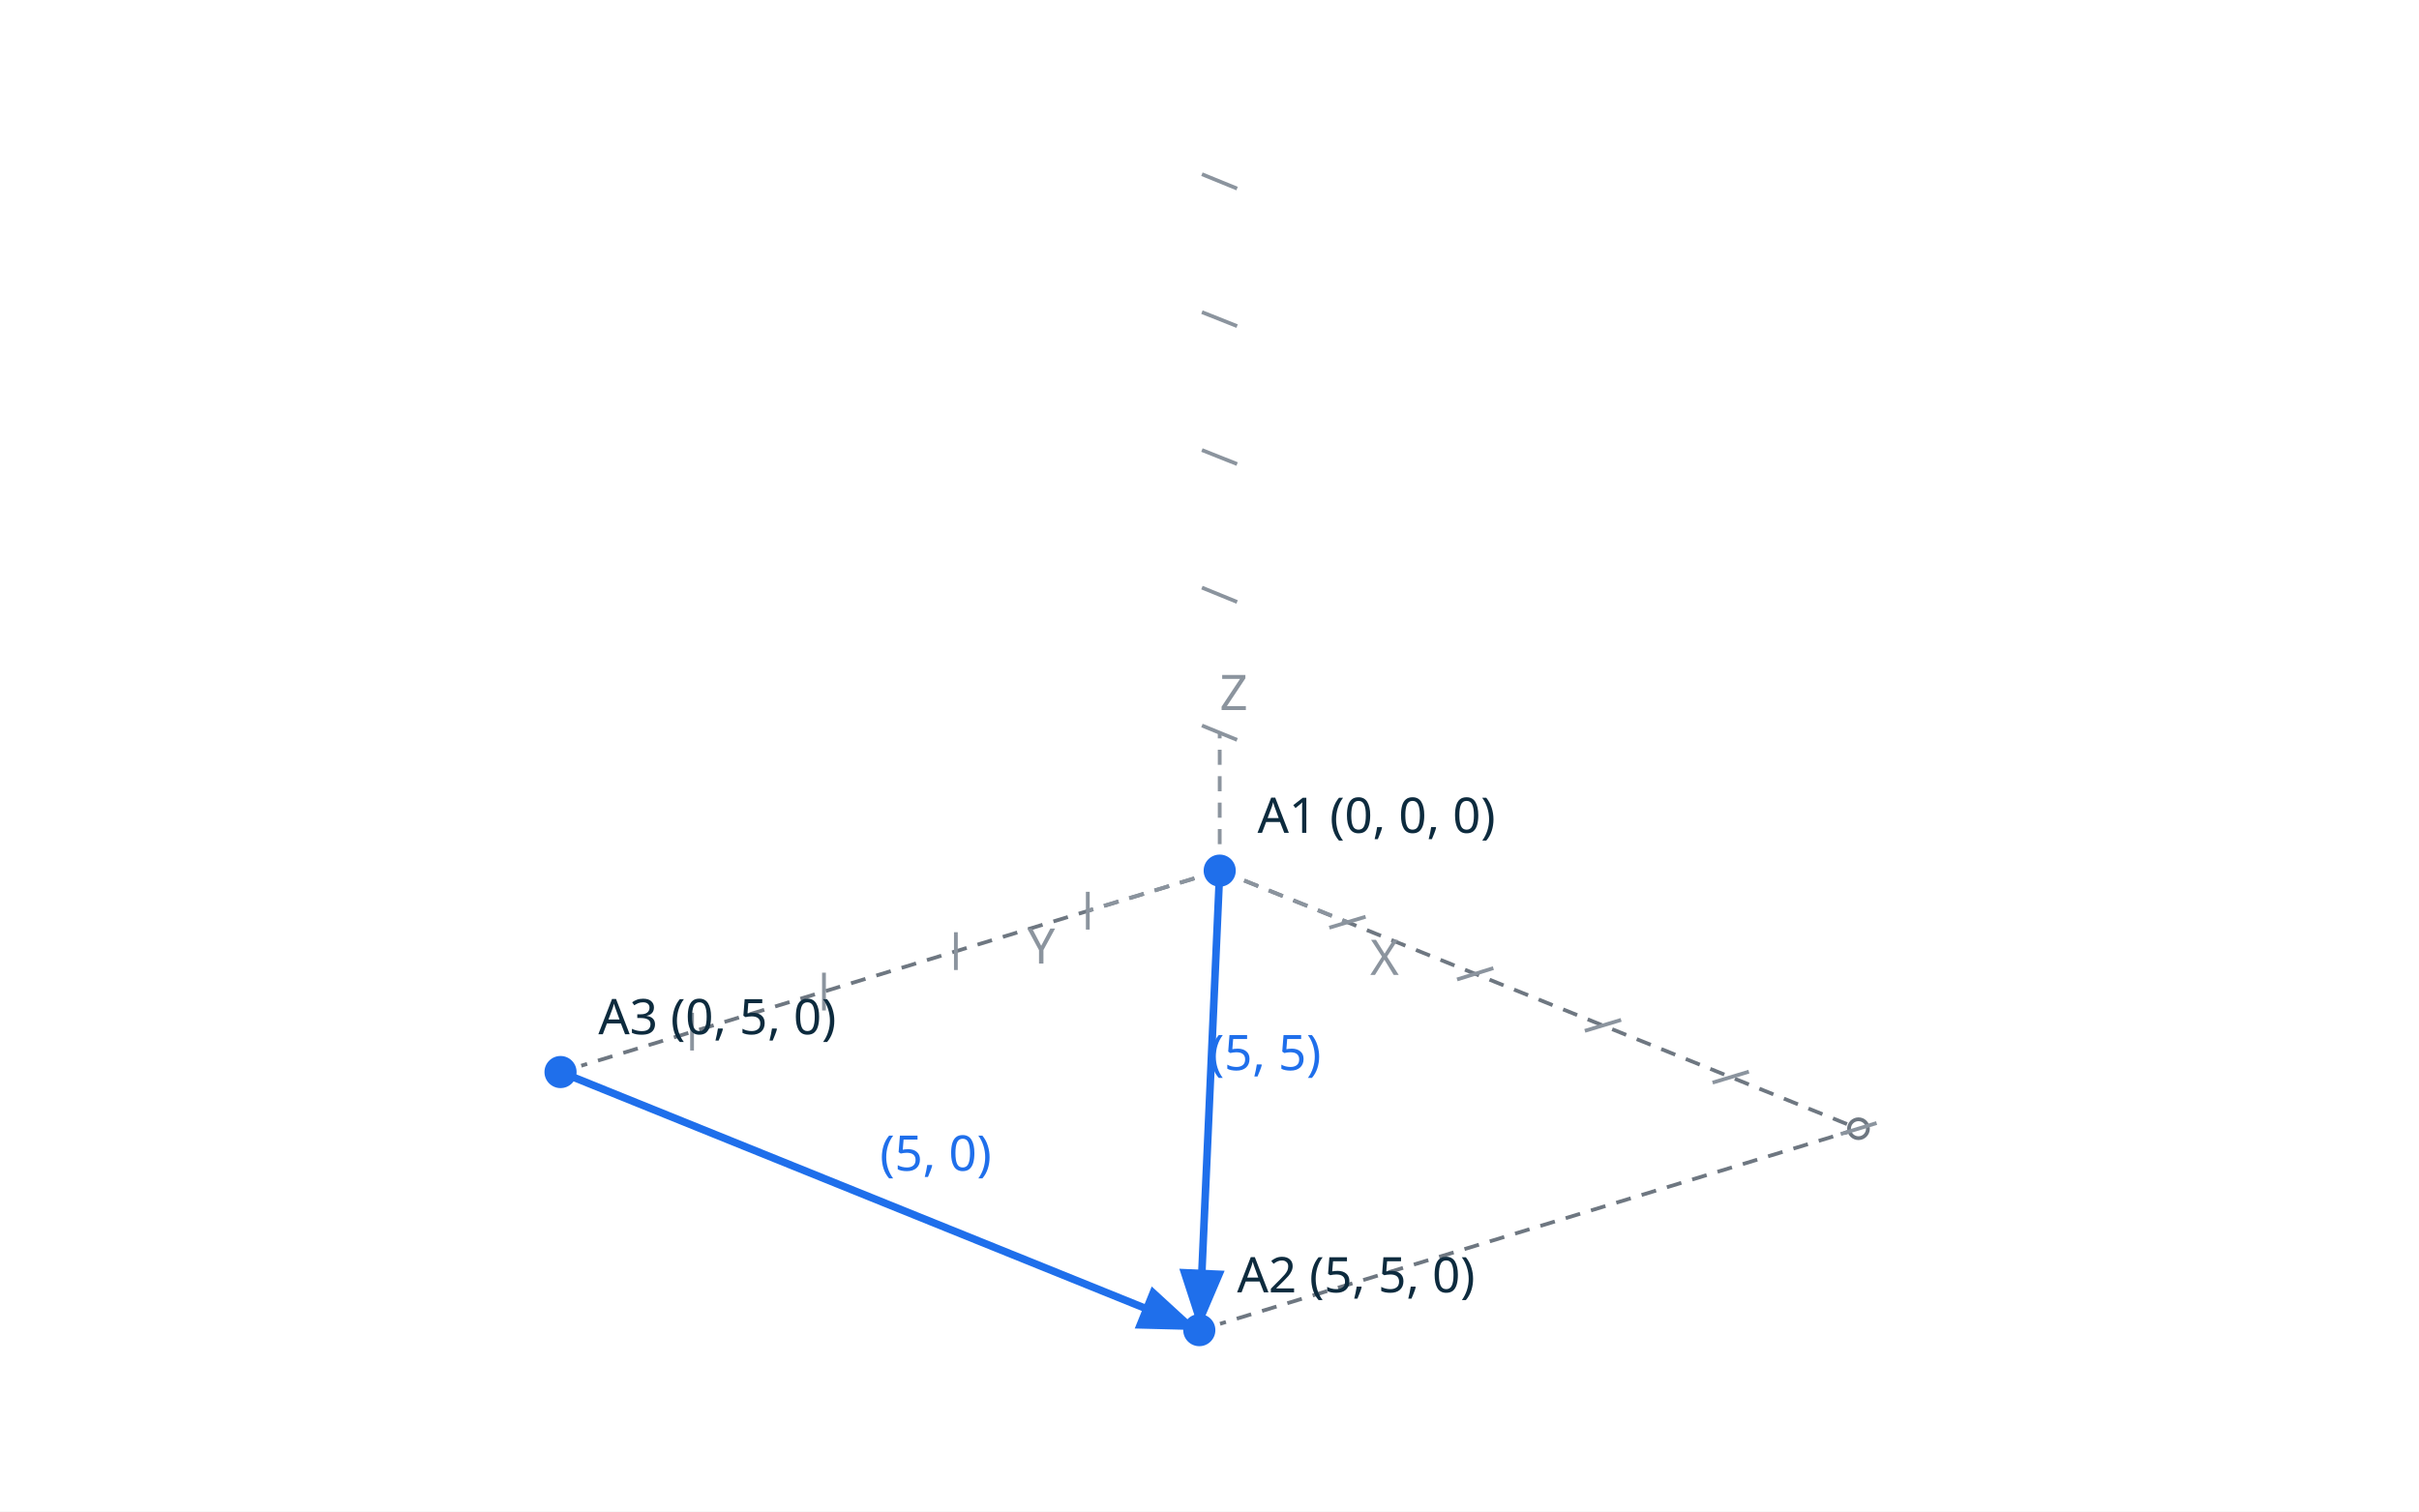
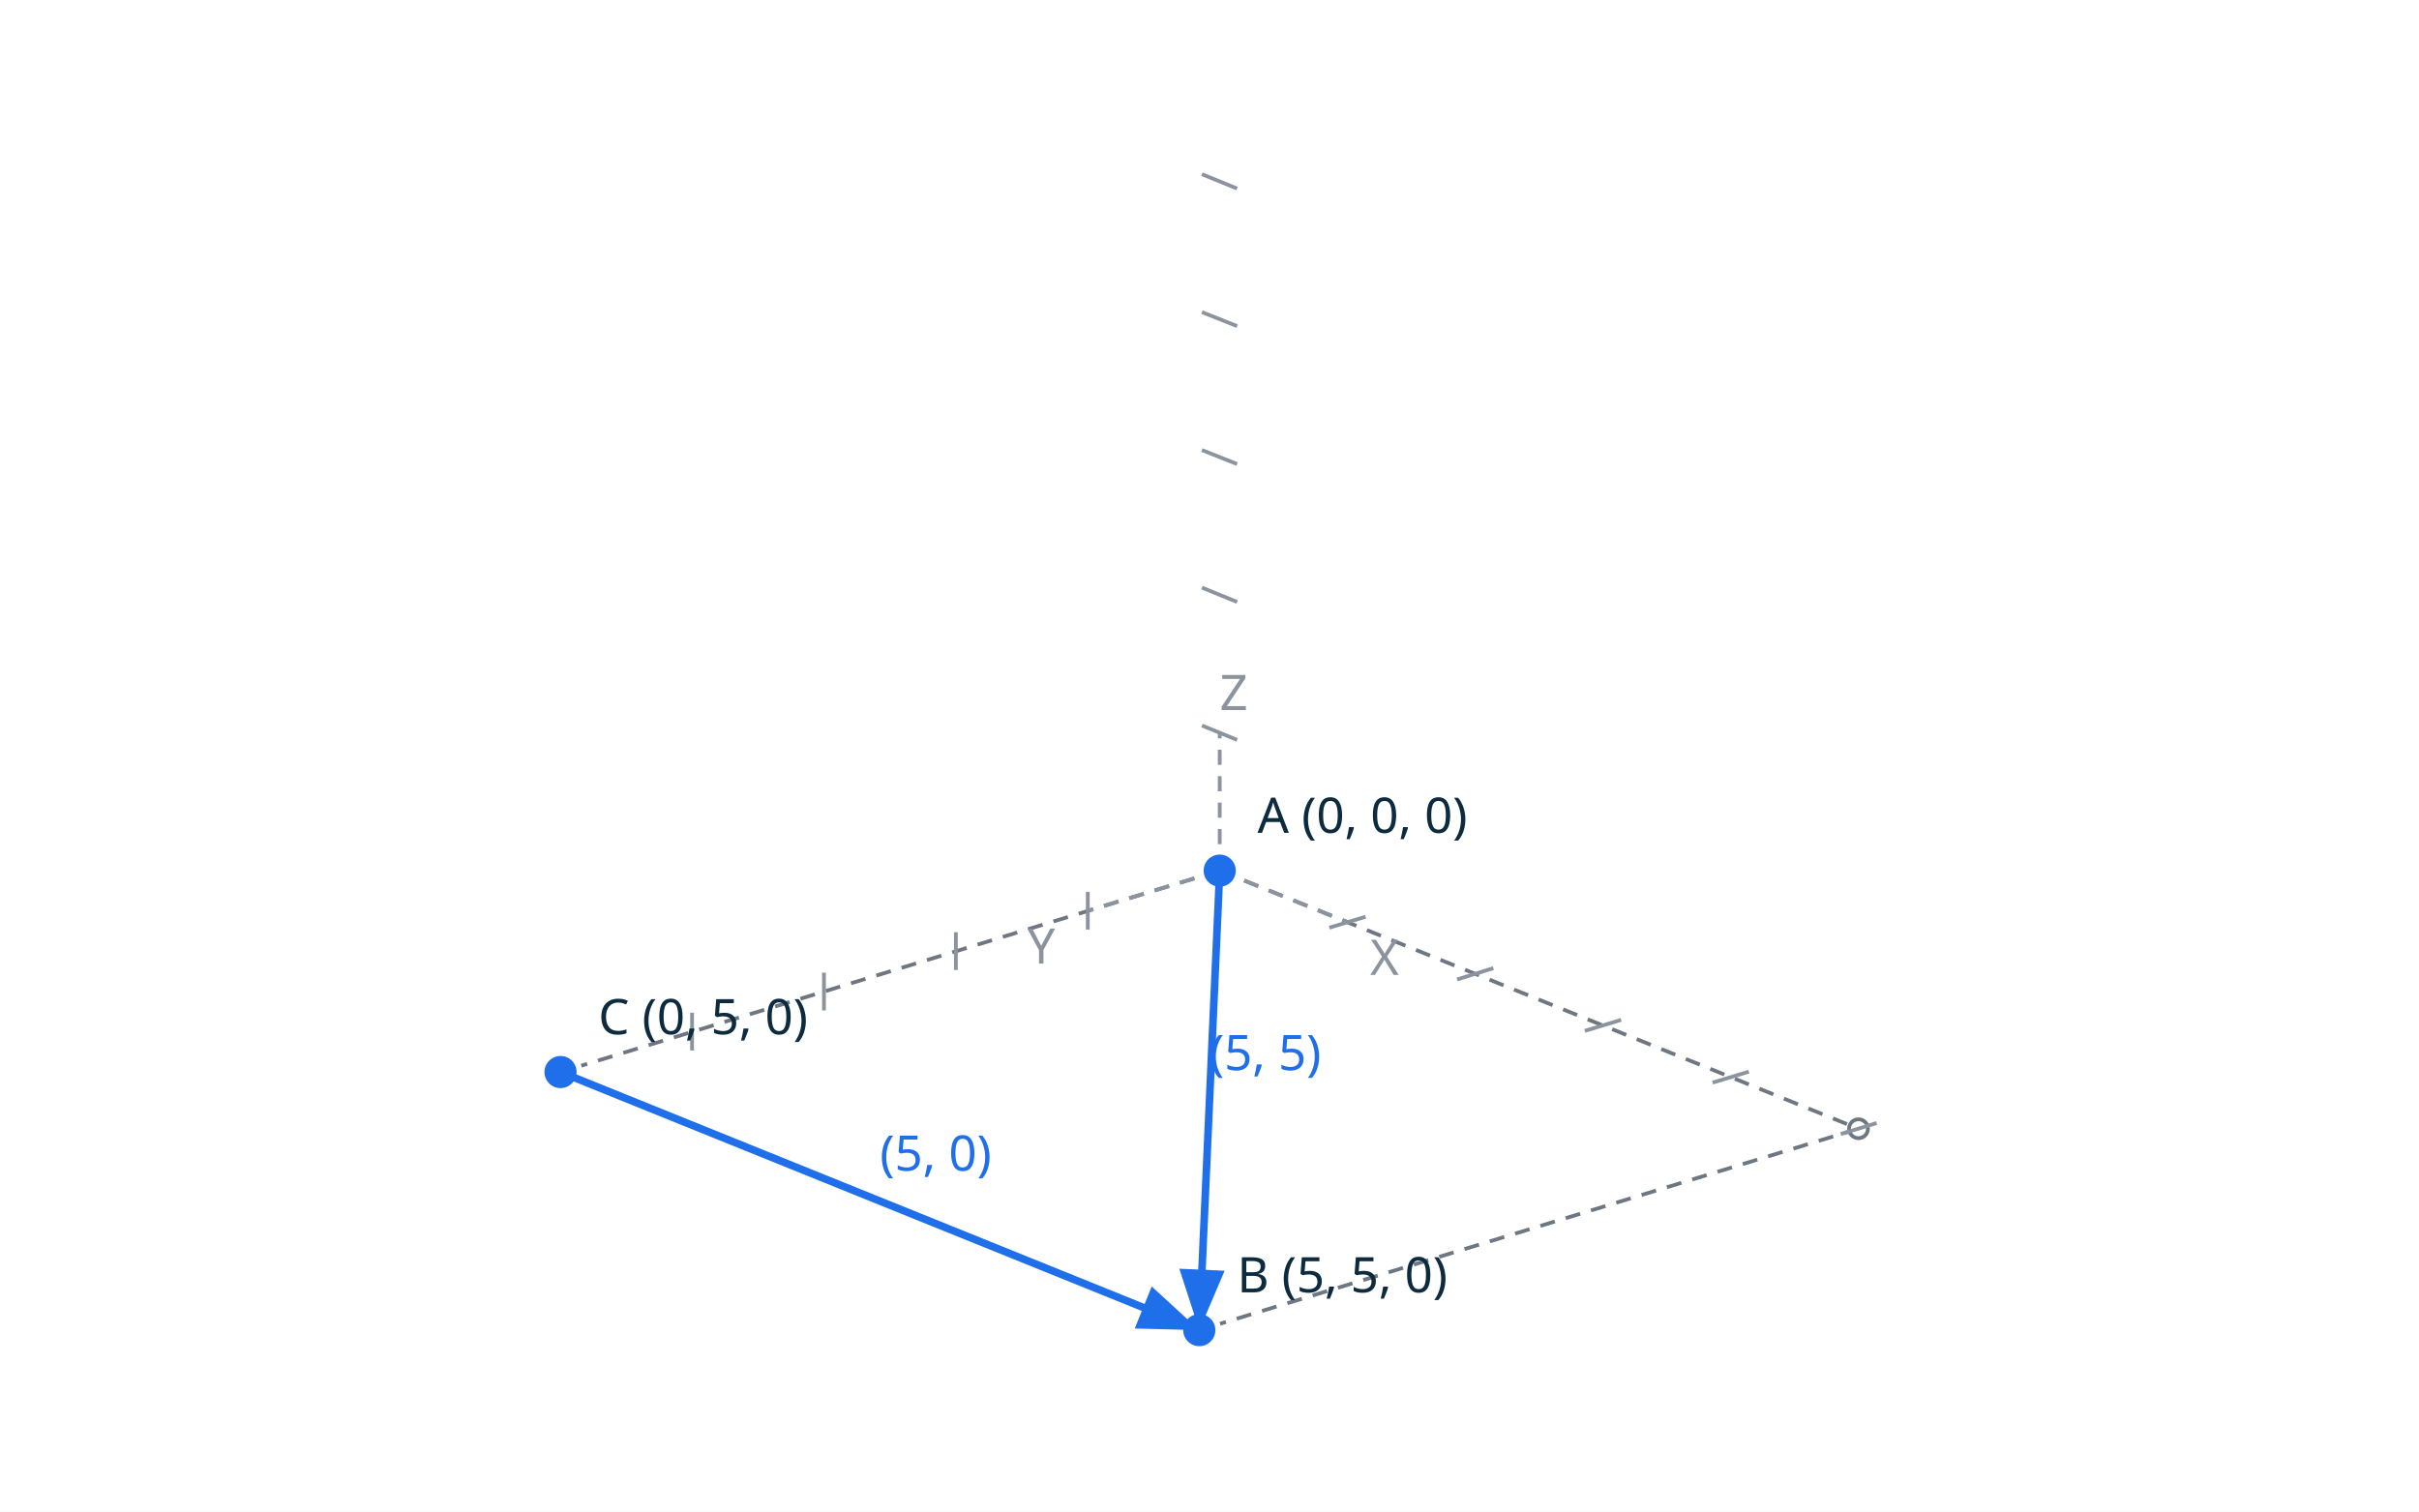
<svg xmlns="http://www.w3.org/2000/svg" viewBox="0 0 640 400" width="640" height="400">
  <rect width="640" height="400" fill="#ffffff" />
  <circle cx="322.7" cy="230.4" r="2.5" fill="#ffffff" stroke="#6e7781" stroke-width="1.0" />
  <circle cx="322.7" cy="230.4" r="2.5" fill="#ffffff" stroke="#6e7781" stroke-width="1.0" />
  <line x1="322.7" y1="230.4" x2="491.7" y2="298.7" stroke="#6e7781" stroke-width="1.0" stroke-dasharray="4 3" />
  <line x1="491.7" y1="298.7" x2="317.3" y2="352.0" stroke="#6e7781" stroke-width="1.0" stroke-dasharray="4 3" />
  <circle cx="491.7" cy="298.7" r="2.5" fill="#ffffff" stroke="#6e7781" stroke-width="1.0" />
  <circle cx="317.3" cy="352.0" r="2.5" fill="#ffffff" stroke="#6e7781" stroke-width="1.0" />
  <line x1="322.7" y1="230.4" x2="148.3" y2="283.7" stroke="#6e7781" stroke-width="1.0" stroke-dasharray="4 3" />
  <circle cx="322.7" cy="230.4" r="2.5" fill="#ffffff" stroke="#6e7781" stroke-width="1.0" />
  <circle cx="148.3" cy="283.7" r="2.5" fill="#ffffff" stroke="#6e7781" stroke-width="1.0" />
  <line x1="322.7" y1="230.4" x2="356.5" y2="244.0" stroke="#8b949e" stroke-width="1.0" stroke-dasharray="4 3" />
  <text x="362.5" y="258.0" fill="#8b949e" font-family="sans-serif" font-size="13">X</text>
  <line x1="322.7" y1="230.4" x2="287.8" y2="241.0" stroke="#8b949e" stroke-width="1.0" stroke-dasharray="4 3" />
  <text x="271.8" y="255.0" fill="#8b949e" font-family="sans-serif" font-size="13">Y</text>
  <line x1="322.7" y1="230.4" x2="322.7" y2="193.9" stroke="#8b949e" stroke-width="1.0" stroke-dasharray="4 3" />
  <text x="322.7" y="187.9" fill="#8b949e" font-family="sans-serif" font-size="13">Z</text>
  <circle cx="322.7" cy="230.4" r="2.5" fill="#8b949e" />
  <line x1="361.3" y1="242.6" x2="351.7" y2="245.5" stroke="#8b949e" stroke-width="1.0" />
  <line x1="395.1" y1="256.2" x2="385.5" y2="259.2" stroke="#8b949e" stroke-width="1.0" />
  <line x1="428.9" y1="269.9" x2="419.3" y2="272.8" stroke="#8b949e" stroke-width="1.0" />
  <line x1="462.7" y1="283.6" x2="453.1" y2="286.5" stroke="#8b949e" stroke-width="1.0" />
  <line x1="496.5" y1="297.2" x2="487.0" y2="300.1" stroke="#8b949e" stroke-width="1.0" />
  <line x1="287.8" y1="246.0" x2="287.8" y2="236.0" stroke="#8b949e" stroke-width="1.0" />
  <line x1="252.9" y1="256.7" x2="252.9" y2="246.7" stroke="#8b949e" stroke-width="1.0" />
  <line x1="218.0" y1="267.4" x2="218.0" y2="257.4" stroke="#8b949e" stroke-width="1.0" />
  <line x1="183.1" y1="278.0" x2="183.1" y2="268.0" stroke="#8b949e" stroke-width="1.0" />
  <line x1="148.3" y1="288.7" x2="148.3" y2="278.7" stroke="#8b949e" stroke-width="1.0" />
  <line x1="318.0" y1="192.0" x2="327.3" y2="195.8" stroke="#8b949e" stroke-width="1.0" />
  <line x1="318.0" y1="155.5" x2="327.3" y2="159.3" stroke="#8b949e" stroke-width="1.0" />
  <line x1="318.0" y1="119.1" x2="327.3" y2="122.8" stroke="#8b949e" stroke-width="1.0" />
  <line x1="318.0" y1="82.6" x2="327.3" y2="86.3" stroke="#8b949e" stroke-width="1.0" />
  <line x1="318.0" y1="46.1" x2="327.3" y2="49.9" stroke="#8b949e" stroke-width="1.0" />
  <circle cx="322.7" cy="230.4" r="5.0" fill="#1f6feb" stroke="#ffffff" stroke-width="1.5" />
-   <text x="332.7" y="220.4" fill="#0d2b3e" font-family="sans-serif" font-size="13">A1 (0, 0, 0)</text>
+   <text x="332.7" y="220.4" fill="#0d2b3e" font-family="sans-serif" font-size="13">A (0, 0, 0)</text>
  <circle cx="317.3" cy="352.0" r="5.0" fill="#1f6feb" stroke="#ffffff" stroke-width="1.5" />
-   <text x="327.3" y="342.0" fill="#0d2b3e" font-family="sans-serif" font-size="13">A2 (5, 5, 0)</text>
+   <text x="327.3" y="342.0" fill="#0d2b3e" font-family="sans-serif" font-size="13">B (5, 5, 0)</text>
  <circle cx="148.3" cy="283.7" r="5.0" fill="#1f6feb" stroke="#ffffff" stroke-width="1.5" />
-   <text x="158.3" y="273.7" fill="#0d2b3e" font-family="sans-serif" font-size="13">A3 (0, 5, 0)</text>
+   <text x="158.3" y="273.7" fill="#0d2b3e" font-family="sans-serif" font-size="13">C (0, 5, 0)</text>
  <defs>
    <marker id="arrow" markerWidth="10" markerHeight="10" refX="8" refY="3" orient="auto">
      <path d="M0,0 L8,3 L0,6 z" fill="#1a7f37" />
    </marker>
    <marker id="arrow1" markerWidth="10" markerHeight="10" refX="8" refY="3" orient="auto">
      <path d="M0,0 L8,3 L0,6 z" fill="#1f6feb" />
    </marker>
  </defs>
  <line x1="322.7" y1="230.4" x2="317.3" y2="352.0" stroke="#1f6feb" stroke-width="2.0" marker-end="url(#arrow1)" />
  <text x="320.0" y="283.2" fill="#1f6feb" font-family="sans-serif" font-size="13">(5, 5)</text>
  <line x1="148.3" y1="283.7" x2="317.3" y2="352.0" stroke="#1f6feb" stroke-width="2.0" marker-end="url(#arrow1)" />
  <text x="232.8" y="309.8" fill="#1f6feb" font-family="sans-serif" font-size="13">(5, 0)</text>
</svg>
